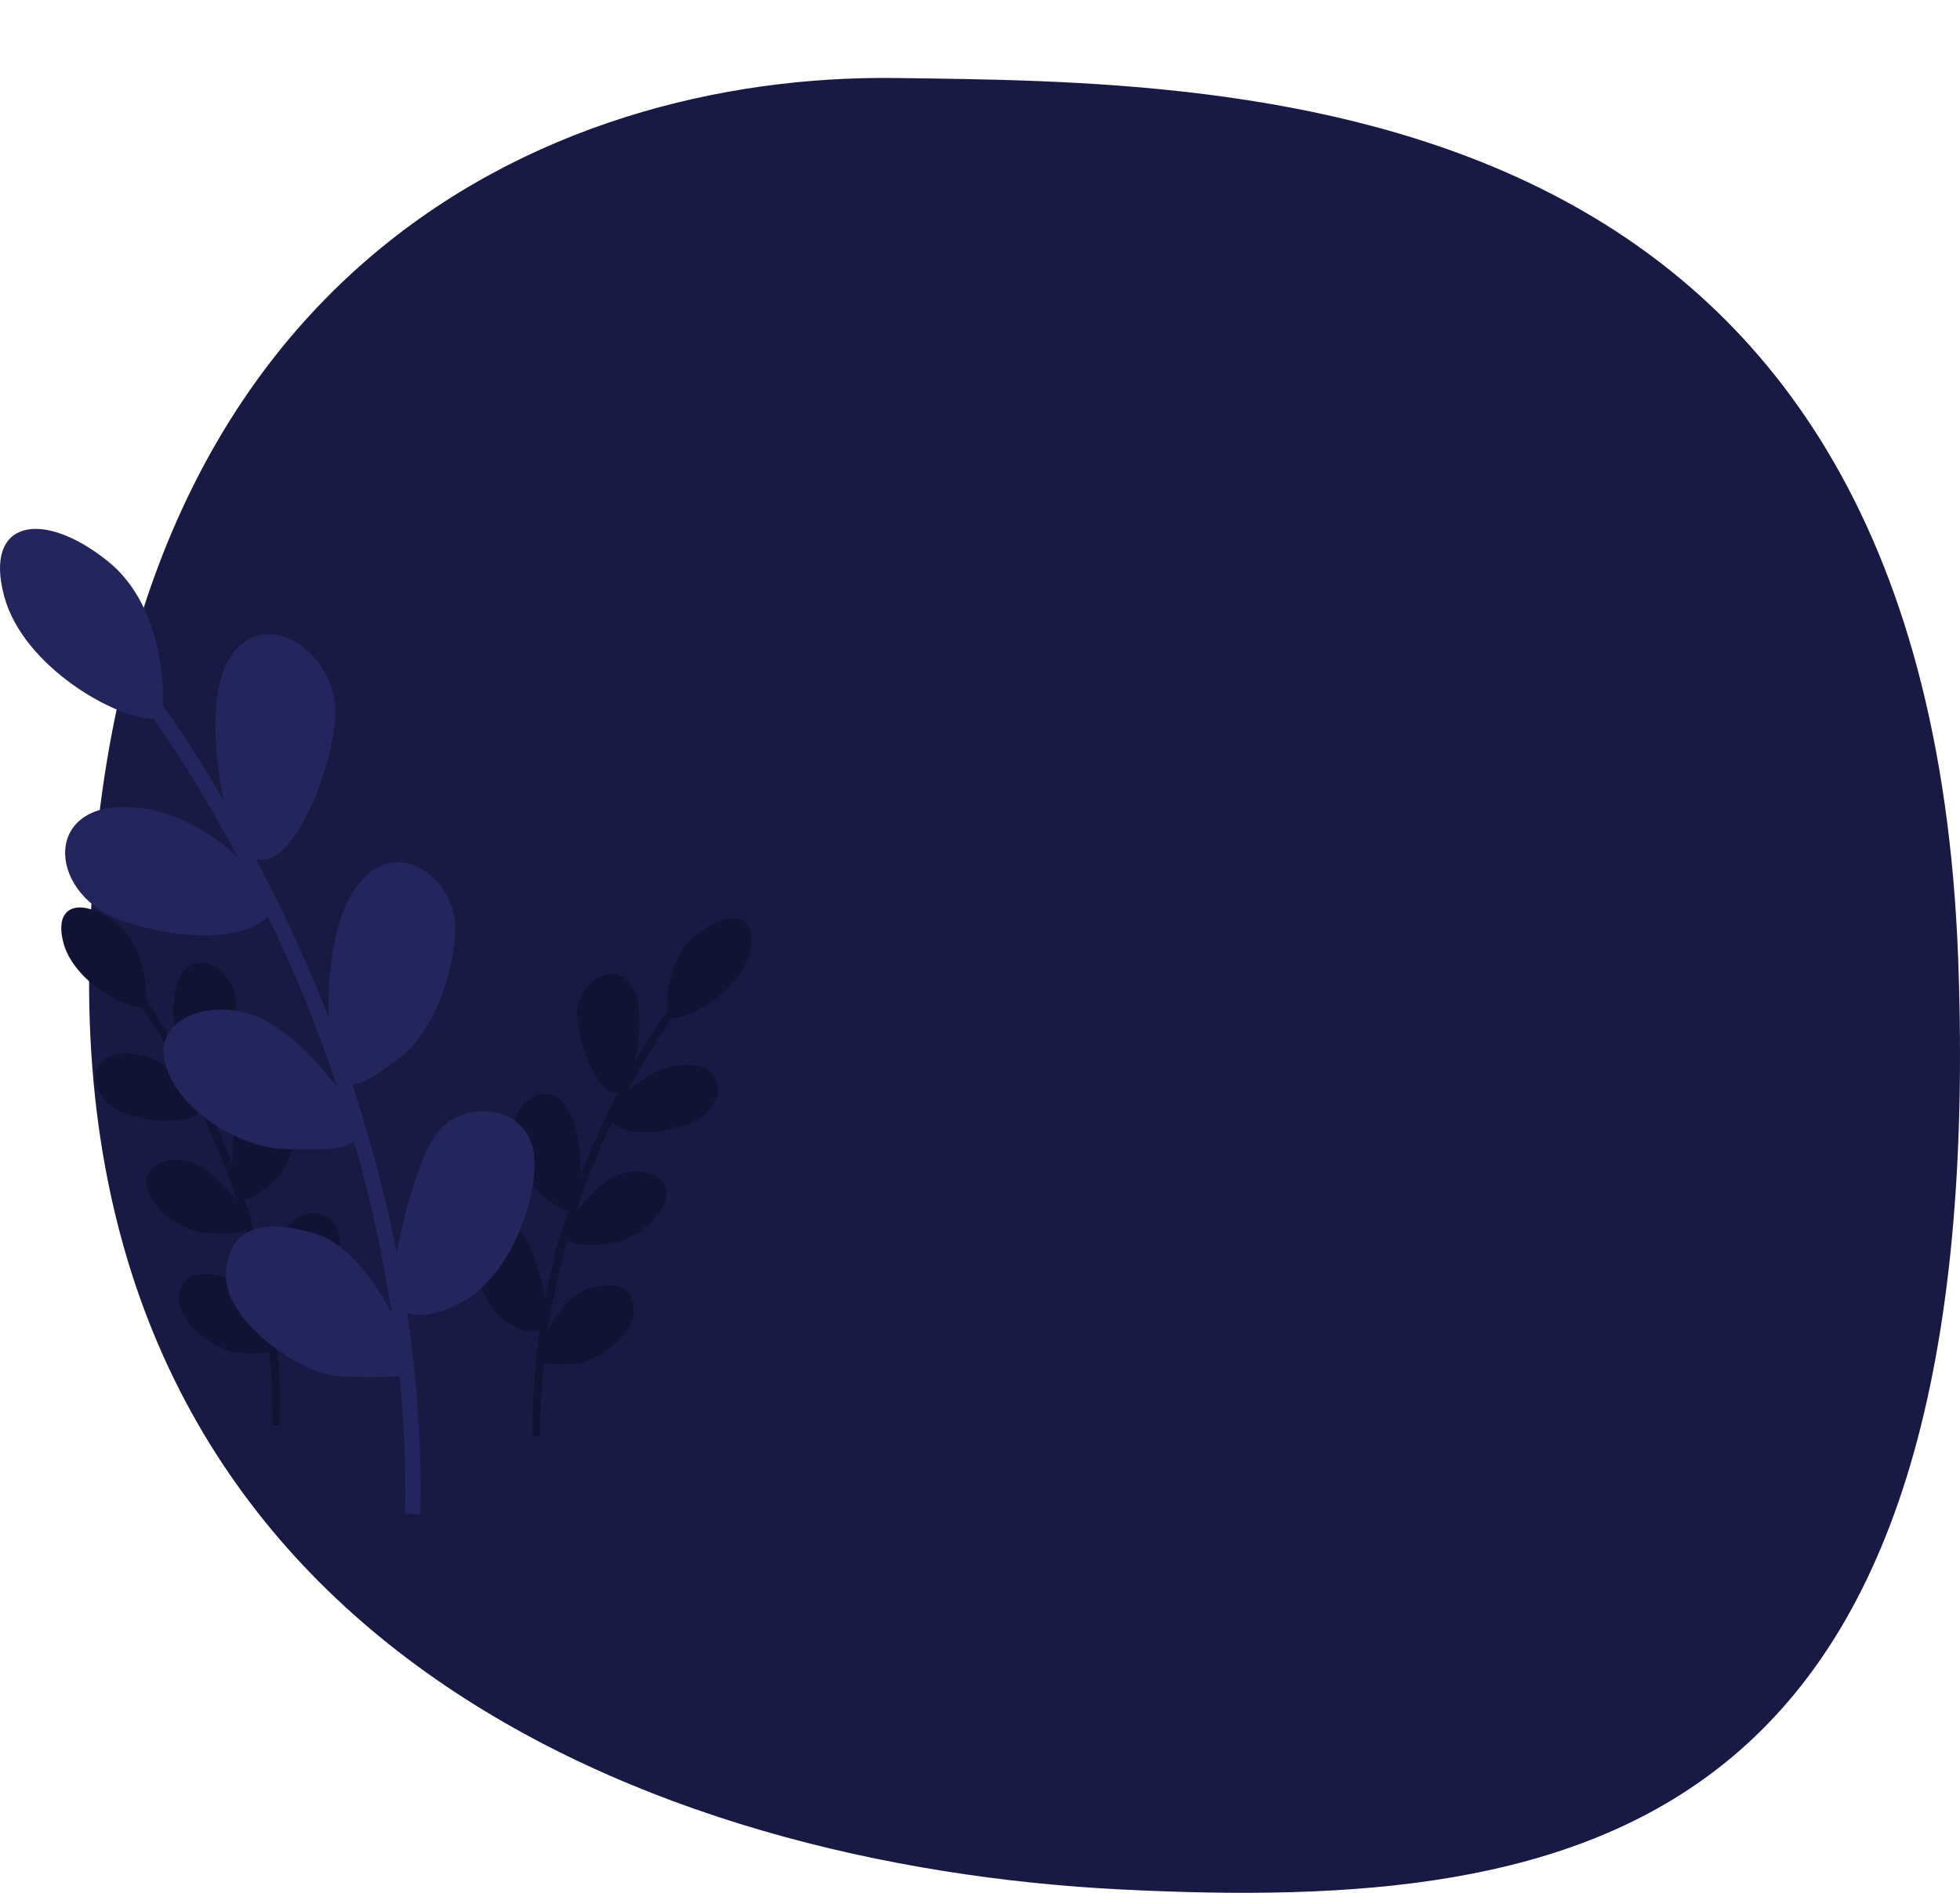
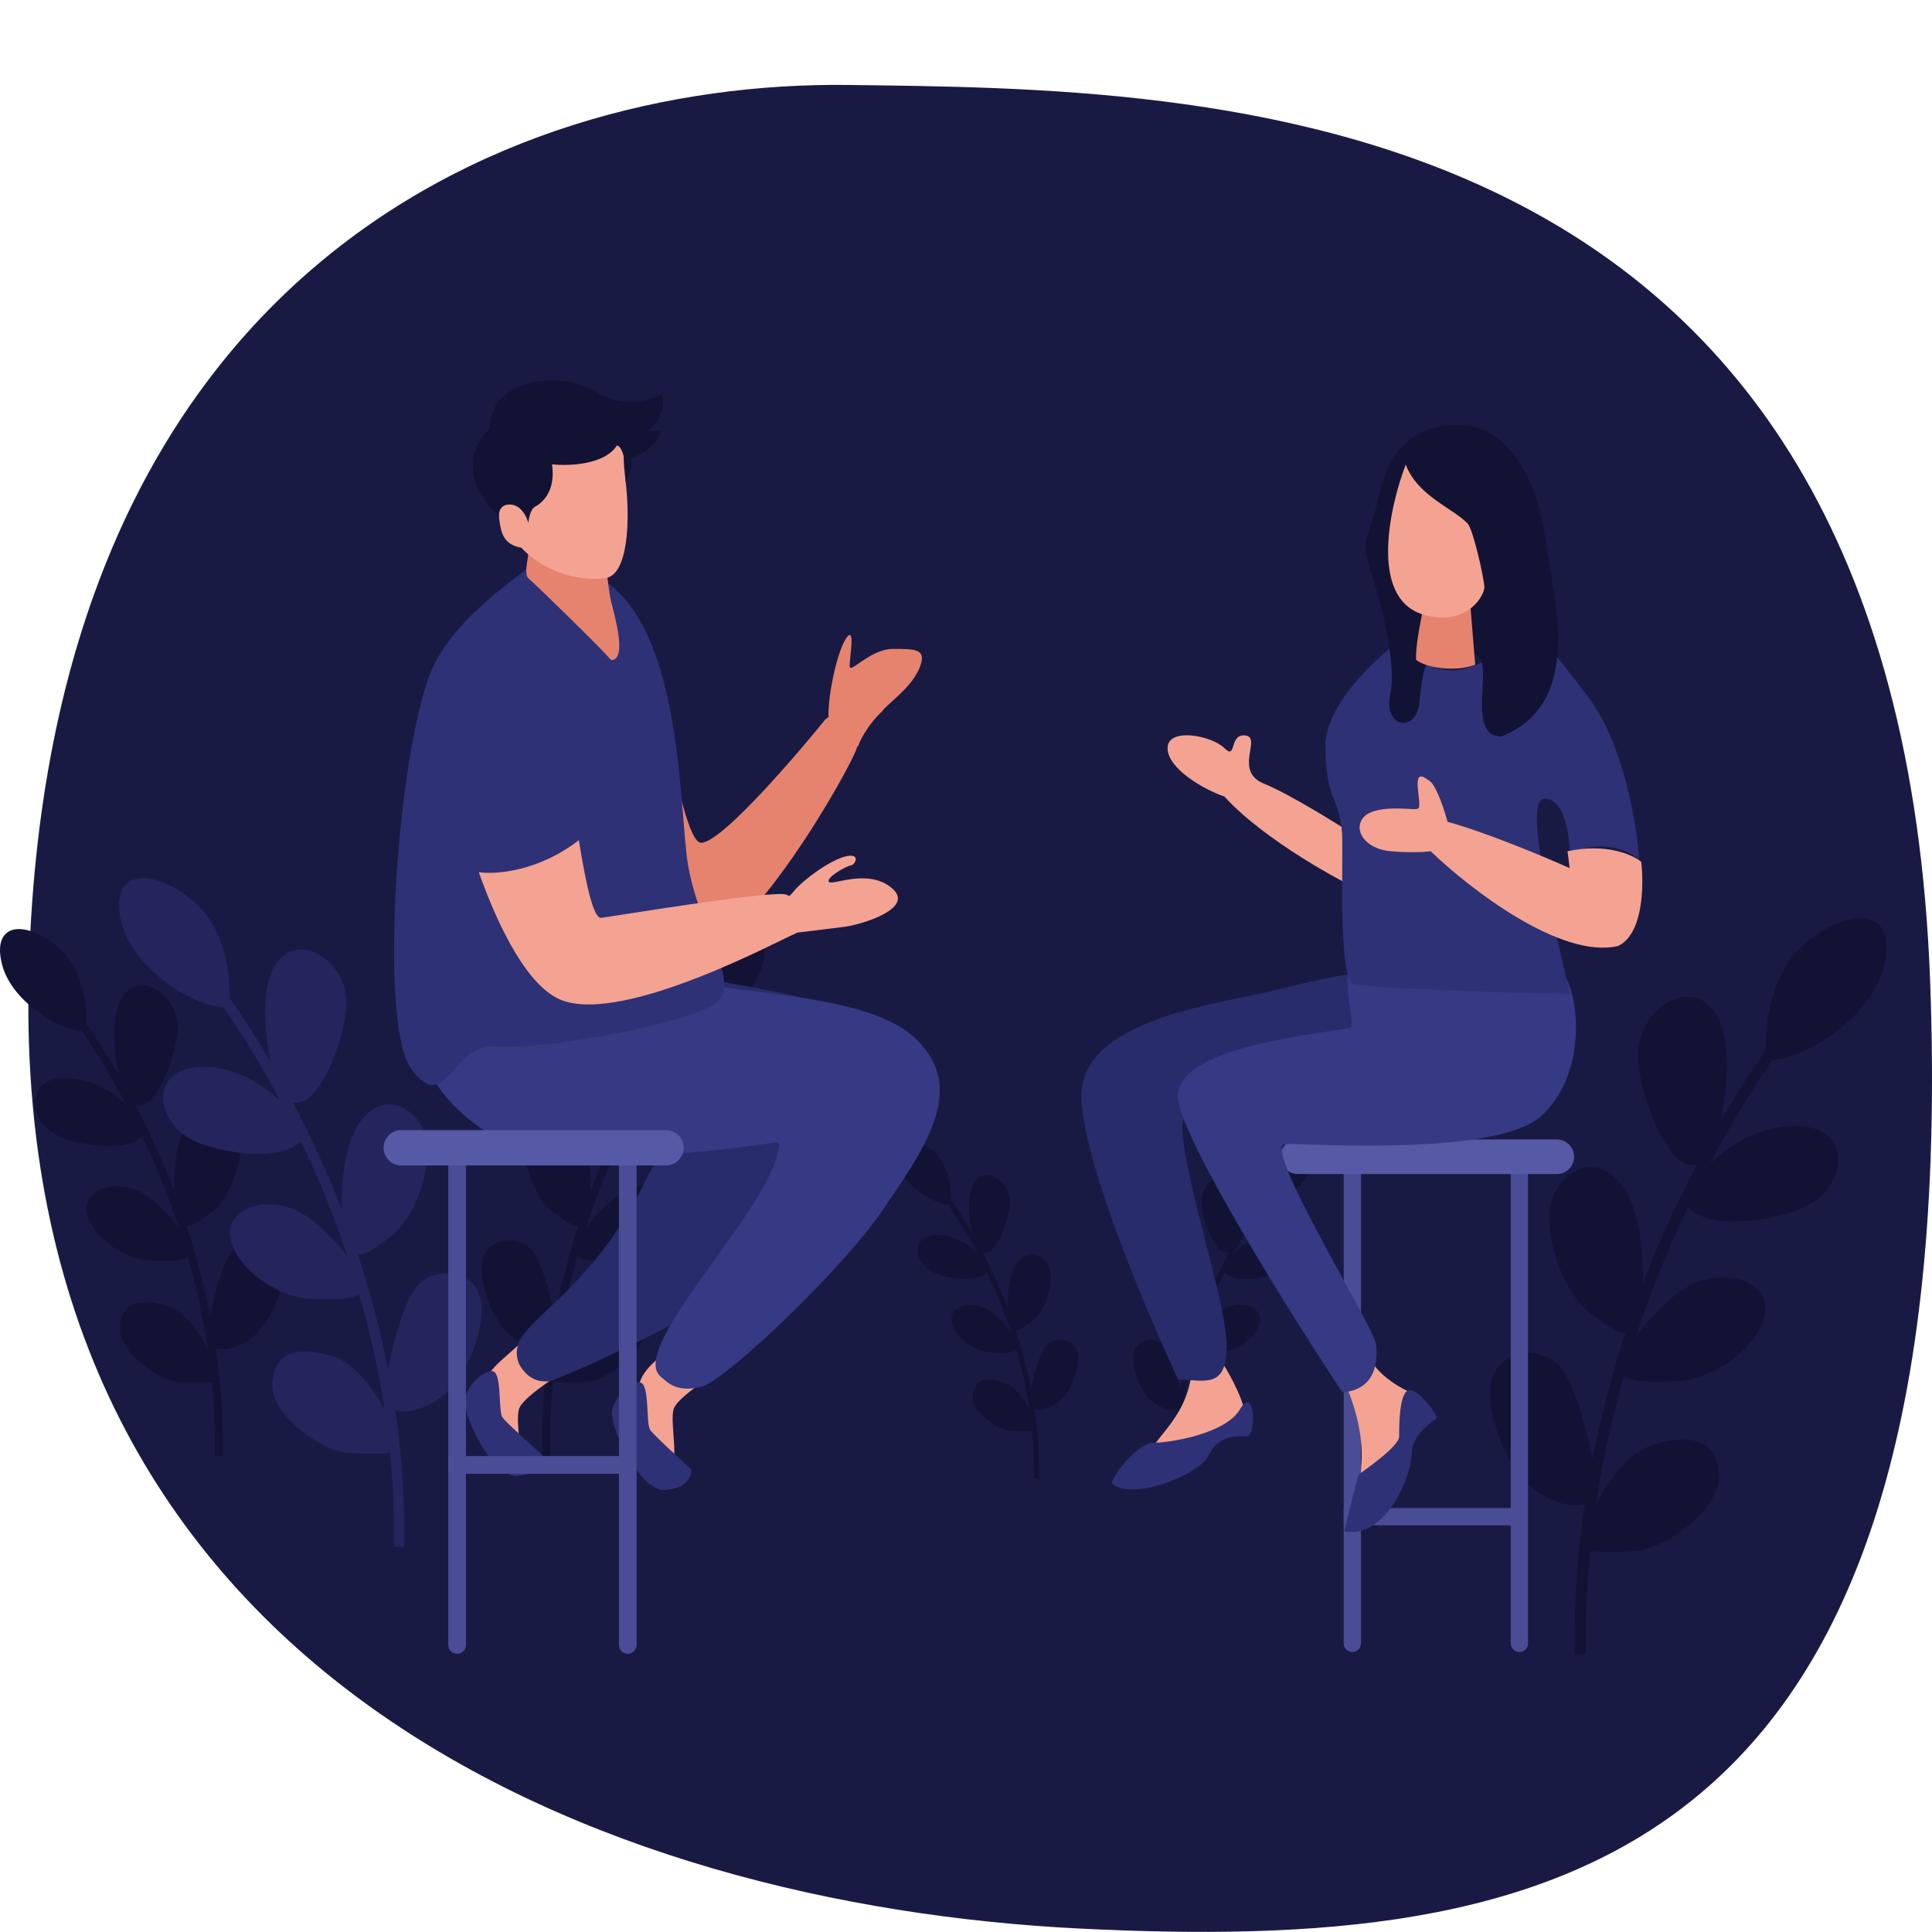
- <svg xmlns="http://www.w3.org/2000/svg" width="352" height="340" viewBox="0 0 352 340" fill="none">
-   <path d="M351.67 172.165C357.514 329.809 284.879 343.572 201.39 339.401C117.901 335.231 13.54 295.194 16.044 172.165C18.549 49.135 98.281 13.18 160.897 14.014C223.514 14.848 345.826 14.52 351.67 172.165Z" fill="#191A44" />
-   <path d="M120.625 182.93C118.433 186.045 115.61 190.581 112.743 195.998C115.167 193.723 118.933 191.282 123.336 191.239C131.097 191.164 130.426 199.742 123.336 202.075C117.192 204.096 111.513 203.575 109.953 201.539C107.839 205.966 105.805 210.786 104.096 215.776C103.998 216.062 103.901 216.35 103.804 216.638C103.684 216.997 103.565 217.356 103.448 217.716C105.156 215.464 107.798 212.561 110.486 211.255C114.977 209.073 120.798 211.105 119.529 215.545C118.261 219.984 112.514 223.37 108.484 223.521C105.362 223.638 102.868 223.69 101.902 222.771C100.377 228.119 99.175 233.562 98.353 239.057C99.857 236.133 102.441 232.426 105.573 231.497C110.648 229.992 113.634 231.046 113.857 235.335C114.081 239.624 107.066 244.741 103.334 244.967C100.831 245.118 98.727 245.072 97.622 244.956C97.197 249.279 97.016 253.624 97.108 257.97L95.68 258C95.546 251.63 95.987 245.267 96.921 238.976C95.983 239.344 94.31 239.356 91.766 237.969C87.214 235.486 84.602 228.036 85.05 224.048C85.497 220.06 90.199 218.705 93.334 221.188C95.463 222.875 97.091 229.092 97.897 233.311C98.954 227.914 100.359 222.585 102.059 217.367C101.136 217.477 99.78 216.54 97.737 215.018C94.304 212.459 92.364 206.515 92.438 202.376C92.513 198.237 97.662 193.722 101.469 198.538C103.909 201.626 104.37 207.27 104.253 211.16C106.321 205.763 108.701 200.648 111.071 196.108C107.641 197.454 103.7 187.31 103.633 182.36C103.558 176.867 109.902 172.201 113.26 176.791C115.55 179.92 114.931 186.452 114.082 190.618C116.173 186.992 118.143 183.943 119.752 181.689C119.633 178.054 120.506 171.63 124.903 168.063C131.023 163.096 136.545 164.15 134.605 171.373C132.82 178.018 124.152 182.944 120.625 182.93Z" fill="#121334" />
-   <path d="M25.375 180.93C27.567 184.045 30.39 188.581 33.257 193.998C30.833 191.723 27.067 189.282 22.664 189.239C14.903 189.164 15.574 197.742 22.664 200.075C28.808 202.096 34.487 201.575 36.047 199.539C38.161 203.966 40.195 208.786 41.904 213.776C42.002 214.062 42.099 214.35 42.196 214.638C42.316 214.997 42.435 215.356 42.552 215.716C40.844 213.464 38.202 210.561 35.514 209.255C31.023 207.073 25.202 209.105 26.471 213.545C27.739 217.984 33.486 221.37 37.516 221.521C40.638 221.638 43.132 221.69 44.098 220.771C45.623 226.119 46.825 231.562 47.647 237.057C46.143 234.133 43.559 230.426 40.427 229.497C35.352 227.992 32.367 229.046 32.143 233.335C31.919 237.624 38.934 242.741 42.666 242.967C45.169 243.118 47.273 243.072 48.378 242.956C48.803 247.279 48.984 251.624 48.892 255.97L50.321 256C50.454 249.63 50.013 243.267 49.079 236.976C50.017 237.344 51.69 237.356 54.234 235.969C58.786 233.486 61.398 226.036 60.95 222.048C60.503 218.06 55.801 216.705 52.666 219.188C50.537 220.875 48.909 227.092 48.103 231.311C47.046 225.914 45.641 220.585 43.941 215.367C44.864 215.477 46.22 214.54 48.263 213.018C51.696 210.459 53.636 204.515 53.562 200.376C53.487 196.237 48.338 191.722 44.532 196.538C42.092 199.626 41.63 205.27 41.747 209.16C39.679 203.763 37.299 198.648 34.929 194.108C38.359 195.454 42.3 185.31 42.367 180.36C42.442 174.867 36.098 170.201 32.74 174.791C30.45 177.92 31.069 184.452 31.918 188.618C29.827 184.992 27.857 181.943 26.248 179.689C26.367 176.054 25.494 169.63 21.097 166.063C14.977 161.096 9.455 162.15 11.395 169.373C13.18 176.018 21.848 180.944 25.375 180.93Z" fill="#121334" />
-   <path d="M27.6 129.124C31.808 135.054 37.228 143.685 42.734 153.996C38.08 149.666 30.848 145.02 22.396 144.939C7.493 144.796 8.783 161.122 22.396 165.562C34.192 169.409 45.096 168.417 48.089 164.543C52.149 172.967 56.054 182.141 59.335 191.639C59.523 192.183 59.71 192.73 59.895 193.279C60.126 193.961 60.355 194.645 60.58 195.33C57.301 191.045 52.228 185.52 47.068 183.034C38.444 178.881 27.268 182.748 29.704 191.198C32.139 199.648 43.173 206.092 50.911 206.379C56.904 206.601 61.694 206.701 63.549 204.952C66.477 215.129 68.784 225.489 70.361 235.947C67.474 230.383 62.514 223.328 56.499 221.56C46.755 218.695 41.024 220.7 40.594 228.864C40.164 237.027 53.633 246.766 60.798 247.195C65.605 247.484 69.644 247.395 71.766 247.175C72.582 255.403 72.928 263.672 72.753 271.943L75.495 272C75.752 259.877 74.904 247.767 73.111 235.793C74.913 236.494 78.124 236.517 83.008 233.876C91.749 229.15 96.764 214.972 95.905 207.381C95.045 199.791 86.018 197.213 79.999 201.939C75.912 205.149 72.786 216.982 71.238 225.011C69.209 214.74 66.51 204.598 63.247 194.666C65.019 194.875 67.622 193.093 71.545 190.195C78.136 185.326 81.862 174.012 81.719 166.135C81.576 158.258 71.688 149.665 64.38 158.831C59.696 164.707 58.809 175.45 59.035 182.853C55.063 172.581 50.495 162.846 45.944 154.205C52.529 156.766 60.096 137.461 60.225 128.04C60.368 117.585 48.188 108.705 41.74 117.442C37.345 123.397 38.532 135.829 40.162 143.757C36.148 136.856 32.366 131.052 29.275 126.763C29.505 119.845 27.828 107.619 19.387 100.829C7.636 91.376 -2.967 93.381 0.758 107.13C4.185 119.777 20.828 129.152 27.6 129.124Z" fill="#24255C" />
+ <svg xmlns="http://www.w3.org/2000/svg" width="341" height="341" viewBox="0 0 341 341" fill="none">
+   <path d="M340.67 173.146C346.514 330.791 273.879 344.553 190.39 340.383C106.901 336.212 2.54 296.175 5.044 173.146C7.549 50.117 87.281 14.162 149.897 14.996C212.514 15.83 334.826 15.502 340.67 173.146Z" fill="#191A44" />
+   <path d="M120.625 181.911C118.433 185.027 115.61 189.562 112.743 194.979C115.167 192.704 118.933 190.263 123.336 190.221C131.097 190.145 130.426 198.724 123.336 201.056C117.192 203.078 111.513 202.557 109.953 200.521C107.839 204.947 105.805 209.767 104.096 214.758C103.998 215.044 103.901 215.331 103.804 215.619C103.684 215.978 103.565 216.337 103.448 216.697C105.156 214.446 107.798 211.543 110.486 210.237C114.977 208.055 120.798 210.086 119.529 214.526C118.261 218.966 112.514 222.352 108.484 222.502C105.362 222.619 102.868 222.672 101.902 221.753C100.377 227.1 99.175 232.544 98.353 238.039C99.857 235.115 102.441 231.408 105.573 230.479C110.648 228.974 113.634 230.027 113.857 234.317C114.081 238.606 107.066 243.723 103.334 243.948C100.831 244.1 98.727 244.053 97.622 243.938C97.197 248.261 97.016 252.606 97.108 256.951L95.68 256.981C95.546 250.612 95.987 244.249 96.921 237.957C95.983 238.326 94.31 238.338 91.766 236.95C87.214 234.467 84.602 227.017 85.05 223.029C85.497 219.041 90.199 217.687 93.334 220.17C95.463 221.856 97.091 228.074 97.897 232.292C98.954 226.895 100.359 221.567 102.059 216.348C101.136 216.458 99.78 215.522 97.737 213.999C94.304 211.441 92.364 205.496 92.438 201.357C92.513 197.219 97.662 192.704 101.469 197.52C103.909 200.607 104.37 206.252 104.253 210.141C106.321 204.744 108.701 199.629 111.071 195.089C107.641 196.435 103.7 186.291 103.633 181.341C103.558 175.848 109.902 171.183 113.26 175.773C115.55 178.902 114.931 185.434 114.082 189.6C116.173 185.974 118.143 182.924 119.752 180.67C119.633 177.036 120.506 170.612 124.903 167.044C131.023 162.078 136.545 163.131 134.605 170.355C132.82 177 124.152 181.926 120.625 181.911Z" fill="#121334" />
+   <path d="M14.375 181.911C16.567 185.027 19.39 189.562 22.257 194.979C19.833 192.704 16.067 190.263 11.664 190.221C3.903 190.145 4.574 198.724 11.664 201.056C17.808 203.078 23.487 202.557 25.047 200.521C27.161 204.947 29.195 209.767 30.904 214.758C31.002 215.044 31.099 215.331 31.195 215.619C31.316 215.978 31.435 216.337 31.552 216.697C29.844 214.446 27.202 211.543 24.514 210.237C20.023 208.055 14.202 210.086 15.471 214.526C16.739 218.966 22.486 222.352 26.516 222.502C29.637 222.619 32.132 222.672 33.098 221.753C34.623 227.1 35.825 232.544 36.647 238.039C35.143 235.115 32.559 231.408 29.427 230.479C24.352 228.974 21.366 230.027 21.143 234.317C20.919 238.606 27.934 243.723 31.666 243.948C34.169 244.1 36.273 244.053 37.378 243.938C37.803 248.261 37.984 252.606 37.892 256.951L39.321 256.981C39.454 250.612 39.013 244.249 38.079 237.957C39.017 238.326 40.69 238.338 43.234 236.95C47.786 234.467 50.398 227.017 49.95 223.029C49.503 219.041 44.801 217.687 41.666 220.17C39.537 221.856 37.909 228.074 37.103 232.292C36.046 226.895 34.641 221.567 32.941 216.348C33.864 216.458 35.22 215.522 37.263 213.999C40.696 211.441 42.636 205.496 42.562 201.357C42.487 197.219 37.338 192.704 33.532 197.52C31.091 200.607 30.63 206.252 30.747 210.141C28.679 204.744 26.299 199.629 23.929 195.089C27.359 196.435 31.3 186.291 31.367 181.341C31.442 175.848 25.098 171.183 21.74 175.773C19.45 178.902 20.069 185.434 20.918 189.6C18.827 185.974 16.857 182.924 15.248 180.67C15.367 177.036 14.494 170.612 10.097 167.044C3.977 162.078 -1.545 163.131 0.395 170.355C2.18 177 10.848 181.926 14.375 181.911Z" fill="#121334" />
+   <path d="M39.4 177.75C42.206 181.703 45.819 187.457 49.489 194.33C46.387 191.444 41.565 188.347 35.93 188.293C25.995 188.197 26.855 199.082 35.93 202.041C43.794 204.606 51.064 203.945 53.06 201.362C55.766 206.978 58.369 213.094 60.557 219.426C60.682 219.789 60.806 220.153 60.93 220.519C61.084 220.974 61.236 221.43 61.387 221.886C59.201 219.03 55.819 215.347 52.379 213.69C46.63 210.921 39.178 213.499 40.802 219.132C42.426 224.765 49.782 229.061 54.941 229.252C58.936 229.4 62.129 229.467 63.366 228.301C65.318 235.086 66.856 241.993 67.907 248.965C65.983 245.255 62.676 240.552 58.666 239.373C52.17 237.464 48.349 238.8 48.062 244.242C47.776 249.685 56.756 256.177 61.532 256.463C64.737 256.656 67.429 256.596 68.844 256.45C69.388 261.935 69.619 267.448 69.502 272.962L71.33 273C71.502 264.918 70.936 256.844 69.741 248.862C70.942 249.329 73.083 249.345 76.339 247.584C82.166 244.433 85.51 234.981 84.936 229.921C84.363 224.86 78.345 223.142 74.333 226.293C71.608 228.433 69.524 236.322 68.492 241.674C67.139 234.826 65.34 228.065 63.165 221.444C64.346 221.583 66.082 220.395 68.697 218.464C73.091 215.217 75.575 207.675 75.479 202.423C75.384 197.172 68.792 191.443 63.92 197.554C60.797 201.471 60.206 208.634 60.356 213.568C57.709 206.721 54.663 200.231 51.63 194.47C56.019 196.178 61.064 183.307 61.15 177.026C61.245 170.057 53.126 164.137 48.827 169.961C45.897 173.931 46.688 182.219 47.775 187.505C45.099 182.904 42.577 179.035 40.517 176.175C40.67 171.564 39.552 163.413 33.924 158.886C26.091 152.584 19.022 153.921 21.506 163.087C23.79 171.518 34.886 177.768 39.4 177.75Z" fill="#24255C" />
+   <path d="M312.875 187.067C309.806 191.423 305.854 197.763 301.84 205.337C305.233 202.156 310.507 198.744 316.67 198.684C327.536 198.579 326.596 210.572 316.67 213.834C308.069 216.66 300.118 215.931 297.935 213.085C294.974 219.273 292.128 226.012 289.735 232.989C289.598 233.389 289.462 233.791 289.326 234.194C289.158 234.695 288.992 235.197 288.827 235.7C291.218 232.553 294.917 228.494 298.68 226.668C304.968 223.618 313.117 226.458 311.341 232.665C309.565 238.872 301.52 243.606 295.877 243.817C291.507 243.98 288.015 244.053 286.662 242.769C284.527 250.245 282.845 257.855 281.695 265.537C283.8 261.45 287.417 256.267 291.803 254.968C298.908 252.864 303.087 254.337 303.4 260.334C303.714 266.33 293.892 273.484 288.668 273.8C285.163 274.012 282.218 273.946 280.67 273.785C280.075 279.829 279.823 285.903 279.951 291.979L277.951 292.021C277.764 283.115 278.383 274.219 279.69 265.424C278.376 265.939 276.035 265.956 272.473 264.016C266.099 260.544 262.443 250.129 263.069 244.553C263.696 238.977 270.279 237.084 274.667 240.555C277.648 242.913 279.927 251.606 281.055 257.504C282.535 249.958 284.503 242.508 286.882 235.213C285.591 235.366 283.692 234.057 280.832 231.929C276.025 228.352 273.309 220.041 273.413 214.254C273.518 208.468 280.727 202.156 286.056 208.889C289.472 213.205 290.119 221.097 289.954 226.535C292.85 218.99 296.181 211.838 299.499 205.491C294.698 207.373 289.18 193.191 289.086 186.27C288.982 178.59 297.863 172.068 302.564 178.485C305.769 182.86 304.903 191.992 303.715 197.816C306.642 192.747 309.4 188.483 311.653 185.332C311.486 180.251 312.709 171.27 318.864 166.282C327.432 159.338 335.164 160.811 332.447 170.911C329.948 180.201 317.813 187.088 312.875 187.067Z" fill="#121334" />
+   <path d="M223.023 212.572C221.607 214.582 219.783 217.509 217.929 221.005C219.496 219.537 221.93 217.962 224.775 217.934C229.792 217.886 229.357 223.422 224.775 224.928C220.805 226.232 217.134 225.896 216.127 224.582C214.76 227.439 213.446 230.549 212.342 233.77C212.278 233.955 212.215 234.14 212.153 234.326C212.075 234.558 211.998 234.79 211.922 235.022C213.026 233.569 214.734 231.695 216.471 230.853C219.373 229.444 223.135 230.755 222.315 233.621C221.496 236.486 217.782 238.671 215.177 238.769C213.16 238.844 211.548 238.878 210.923 238.285C209.937 241.736 209.161 245.249 208.63 248.795C209.602 246.908 211.271 244.516 213.296 243.916C216.576 242.945 218.505 243.625 218.65 246.393C218.795 249.161 214.261 252.464 211.849 252.61C210.231 252.707 208.872 252.677 208.157 252.603C207.882 255.393 207.766 258.197 207.825 261.001L206.902 261.021C206.815 256.91 207.101 252.803 207.704 248.743C207.098 248.981 206.017 248.989 204.373 248.093C201.431 246.49 199.743 241.682 200.032 239.109C200.321 236.535 203.36 235.66 205.386 237.263C206.762 238.352 207.814 242.364 208.335 245.087C209.018 241.604 209.926 238.165 211.025 234.797C210.428 234.868 209.552 234.263 208.232 233.281C206.013 231.63 204.759 227.793 204.807 225.122C204.855 222.451 208.183 219.537 210.643 222.645C212.22 224.638 212.519 228.281 212.443 230.791C213.779 227.308 215.317 224.007 216.849 221.076C214.632 221.945 212.085 215.398 212.042 212.204C211.994 208.659 216.093 205.648 218.264 208.61C219.743 210.629 219.344 214.845 218.795 217.534C220.146 215.193 221.419 213.225 222.46 211.771C222.382 209.425 222.947 205.279 225.788 202.976C229.743 199.771 233.313 200.451 232.058 205.113C230.905 209.402 225.303 212.581 223.023 212.572Z" fill="#121334" />
+   <path d="M167.291 212.572C168.707 214.582 170.532 217.509 172.385 221.005C170.818 219.537 168.384 217.962 165.539 217.934C160.523 217.886 160.957 223.422 165.539 224.928C169.51 226.232 173.18 225.896 174.188 224.582C175.554 227.439 176.868 230.549 177.973 233.77C178.036 233.955 178.099 234.14 178.162 234.326C178.239 234.558 178.316 234.79 178.392 235.022C177.288 233.569 175.581 231.695 173.844 230.853C170.941 229.444 167.179 230.755 167.999 233.621C168.819 236.486 172.533 238.671 175.137 238.769C177.155 238.844 178.767 238.878 179.391 238.285C180.377 241.736 181.153 245.249 181.684 248.795C180.713 246.908 179.043 244.516 177.018 243.916C173.739 242.945 171.809 243.625 171.665 246.393C171.52 249.161 176.054 252.464 178.465 252.61C180.084 252.707 181.443 252.677 182.157 252.603C182.432 255.393 182.549 258.197 182.489 261.001L183.413 261.021C183.499 256.91 183.213 252.803 182.61 248.743C183.216 248.981 184.297 248.989 185.941 248.093C188.884 246.49 190.572 241.682 190.282 239.109C189.993 236.535 186.954 235.66 184.929 237.263C183.553 238.352 182.5 242.364 181.98 245.087C181.297 241.604 180.388 238.165 179.29 234.797C179.886 234.868 180.762 234.263 182.083 233.281C184.302 231.63 185.556 227.793 185.507 225.122C185.459 222.451 182.131 219.537 179.671 222.645C178.094 224.638 177.796 228.281 177.872 230.791C176.535 227.308 174.997 224.007 173.466 221.076C175.682 221.945 178.229 215.398 178.273 212.204C178.321 208.659 174.221 205.648 172.051 208.61C170.571 210.629 170.971 214.845 171.519 217.534C170.168 215.193 168.895 213.225 167.855 211.771C167.932 209.425 167.368 205.279 164.526 202.976C160.571 199.771 157.002 200.451 158.256 205.113C159.41 209.402 165.012 212.581 167.291 212.572Z" fill="#121334" />
+   <rect width="3.049" height="87.417" rx="1.525" transform="matrix(-1 0 0 1 240.215 204.165)" fill="#4A4C96" />
+   <rect width="3.049" height="87.417" rx="1.525" transform="matrix(-1 0 0 1 269.695 204.165)" fill="#4A4C96" />
+   <rect width="30.494" height="3.049" transform="matrix(-1 0 0 1 267.662 266.171)" fill="#4A4C96" />
+   <rect width="51.84" height="6.099" rx="3.049" transform="matrix(-1 0 0 1 277.826 201.116)" fill="#5659A5" />
+   <path d="M210.431 240.939C210.059 249.856 203.743 253.571 203 256.544C203.867 256.791 205.749 257.287 206.344 257.287C207.087 257.287 219.719 252.828 219.719 249.856C219.719 247.478 217.242 242.92 216.004 240.939C214.27 237.967 210.728 233.805 210.431 240.939Z" fill="#F4A392" />
+   <path d="M240.261 258.738C241.004 250.193 236.546 242.762 236.174 240.905C237.536 238.799 240.484 235.405 241.375 238.675C242.49 242.762 248.435 245.734 249.921 246.105C251.407 246.477 247.691 254.279 247.691 255.394C247.691 256.508 239.518 267.283 240.261 258.738Z" fill="#F4A392" />
+   <path d="M216.11 140.589C223.169 148.391 237.659 156.193 240.631 157.308V148.391C236.668 145.79 227.627 140.143 223.169 138.359C217.596 136.129 222.797 130.185 219.825 129.814C216.853 129.442 218.339 134.273 216.11 132.043C213.88 129.814 206.078 128.328 206.078 132.043C206.078 135.759 212.766 139.474 216.11 140.589Z" fill="#F4A392" />
+   <path d="M216.509 237.559C216.509 245.362 212.422 243.503 207.964 243.504C202.267 231.367 190.873 204.344 190.873 193.346C190.873 179.599 216.509 176.998 225.055 174.769C233.6 172.54 258.864 167.338 260.722 170.682C262.58 174.026 254.778 193.346 243.631 193.346C232.485 193.346 209.078 191.116 208.707 198.547C208.335 205.978 216.509 229.756 216.509 237.559Z" fill="#292C6B" />
+   <path d="M242.861 237.189C243.232 240.161 242.861 245.362 236.916 245.734C227.752 231.863 209.125 202.115 207.936 194.09C206.45 184.058 237.659 182.086 238.402 181.343C239.145 180.6 236.916 173.541 238.402 169.826C239.888 166.11 273.698 167.968 276.299 172.426C278.9 176.885 279.802 189.941 272 197C264.198 204.059 231.343 201.892 226.885 201.892C222.426 201.892 242.49 234.216 242.861 237.189Z" fill="#363983" />
+   <path d="M203.651 254.651C201.051 254.652 196.964 259.481 196.221 261.711C199.193 265.055 211.454 260.596 213.311 256.88C215.169 253.165 218.141 253.536 219.999 253.536C221.857 253.536 221.485 244.248 218.885 248.706C216.284 253.165 206.252 254.651 203.651 254.651Z" fill="#2F3176" />
+   <path d="M239.89 260.224C239.593 260.521 238.032 267.035 237.289 270.255C244.72 271.741 249.178 260.224 249.178 256.508C249.178 252.793 253.637 250.564 253.637 250.192C253.637 249.821 250.665 245.362 248.807 245.362C246.949 245.362 246.949 251.678 246.949 253.536C246.949 255.394 240.261 259.852 239.89 260.224Z" fill="#2F3176" />
+   <path d="M272.583 140.96C268.125 140.961 276.299 170.967 277.042 175.426C265.029 175.178 240.557 174.46 238.773 173.568C236.544 172.453 236.916 156.936 236.916 148.762C236.916 140.588 233.943 142.074 233.943 131.671C233.943 123.349 245.337 113.837 251.034 110.122C248.805 113.094 249.548 117.924 255.864 118.296C262.181 118.667 268.125 111.608 269.24 111.236C270.354 110.865 272.583 112.723 280.386 123.126C286.628 131.448 288.931 145.666 289.303 151.734C285.142 148.167 279.395 149.505 277.042 150.619C277.042 147.4 276.15 140.96 272.583 140.96Z" fill="#2F3176" />
+   <path d="M250.291 139.475C249.919 136.131 251.034 136.874 252.52 137.989C253.709 139.178 254.997 143.19 255.493 145.048C262.329 146.922 272.707 151.278 277.042 153.221L276.67 150.249C283.507 148.763 288.188 150.868 289.674 152.107C290.17 156.194 290.046 164.888 285.587 166.968C275.482 169.346 259.332 156.813 252.52 150.249C251.654 150.373 249.028 150.546 245.462 150.249C241.003 149.878 238.774 146.534 240.632 144.304C242.489 142.075 248.433 142.818 249.548 142.818C250.662 142.818 250.663 142.818 250.291 139.475Z" fill="#F4A392" />
+   <path d="M258.637 75.066C265.874 75.679 271.302 83.966 272.81 95.321C274.12 105.181 279.885 124.096 264.97 130C259.24 130 262.859 119.258 261.351 116.496C259.843 113.734 257.431 115.269 254.415 115.269C251.4 115.269 251.098 118.952 250.495 124.169C249.892 129.386 244.162 128.465 245.369 122.634C246.575 116.803 243.559 105.755 241.749 100.231C239.94 94.707 241.749 95.321 243.559 86.728C245.368 78.135 251.399 74.452 258.637 75.066Z" fill="#121334" />
+   <path fill-rule="evenodd" clip-rule="evenodd" d="M250.818 109.286C250.398 111.465 249.922 113.942 249.922 116.438C251.661 117.888 256.79 118.658 260.373 117.341C260.191 115.198 259.924 111.959 259.691 108.953C259.658 108.529 259.626 108.109 259.595 107.698C259.537 106.721 259.513 105.765 259.491 104.903C259.453 103.352 259.421 102.105 259.21 101.577C258.616 100.091 258.963 96.251 259.21 94.518C252.151 94.146 251.037 100.834 251.408 104.178C251.552 105.47 251.21 107.248 250.818 109.286Z" fill="#E6836E" />
+   <path d="M250.773 108.331C241.792 105.147 245.259 89.45 248.115 82C250.182 87.512 256.387 89.654 259.046 92.409C260 93.398 262 102.245 262 103.737C261.705 105.881 258.159 110.779 250.773 108.331Z" fill="#F4A392" />
+   <path d="M91.635 248.604C92.474 246.25 100.943 241.052 102.746 240.48C102.038 236.029 99.613 228.333 95.58 233.15C90.538 239.172 86.587 240.6 85.58 244.131C84.573 247.663 88.81 258.491 90.796 258.437C92.781 258.383 90.796 250.958 91.635 248.604Z" fill="#F4A392" />
+   <path d="M118.939 248.601C119.779 246.247 128.247 241.049 130.051 240.477C129.342 236.026 126.918 228.33 122.884 233.147C117.843 239.169 113.891 240.597 112.885 244.128C111.878 247.66 116.115 258.488 118.1 258.434C120.086 258.38 118.1 250.955 118.939 248.601Z" fill="#F4A392" />
+   <path d="M96.81 243.823C98.689 243.75 180.487 208.588 162.127 184.107C155.737 176.575 115.461 171.482 115.461 171.482L113.344 185.932L135.439 188.815C135.439 188.815 123.629 188.982 113.344 209.529C105.517 225.166 95.61 231.086 92.106 235.906C91.178 237.181 90.693 239.659 92.105 241.543C93.518 243.426 94.93 243.896 96.81 243.823Z" fill="#292C6B" />
+   <path d="M75.005 168.101C74.868 168.829 74.732 169.557 74.55 170.285C71.751 181.275 73.273 193.07 88.81 201.544C99.917 207.602 137.493 201.544 137.493 201.544C137.992 211.426 110.497 237.737 116.586 242.955C118.03 244.192 119.442 245.74 123.679 244.799C127.916 243.857 148.599 224.124 155.663 213.766C162.726 203.409 170.257 193.052 162.773 184.575C155.003 174.863 131.182 176.104 110.911 171.423C101.081 173.334 82.946 169.83 75.005 168.101Z" fill="#363983" />
+   <path d="M151.492 131.706C149.28 132.042 145.06 132.008 145.877 129.18C146.085 128.46 146.187 127.53 146.226 126.481C146.162 122.11 147.919 114.535 149.451 112.515C150.982 110.495 149.961 116.05 149.961 117.565C149.961 119.08 153.535 114.535 157.619 114.535C161.703 114.535 163.745 114.535 162.213 118.07C160.682 121.605 156.4 124.382 155.733 125.519C152.906 128.158 151.492 131.33 151.492 131.706Z" fill="#E6836E" />
+   <path d="M123.743 148.751C119.739 148.751 115.144 109.458 111.641 108.453C108.138 107.448 107.168 148.751 107.168 148.751C107.168 148.751 112.733 167.121 122.242 167.624C131.75 168.126 150.285 135.382 151.286 131.864C152.287 128.347 147.483 124.699 145.481 127.212C143.479 129.724 127.747 148.751 123.743 148.751Z" fill="#E6836E" />
+   <path d="M76.666 117.242C81.321 108.067 91.588 101.957 93.608 99.739C96.341 98.424 102.075 98.799 107.822 103.356C119.411 112.546 119.873 138.048 121.145 150.51C122.418 162.972 131.14 173.205 126.432 176.972C121.724 180.738 95.352 185.403 87.476 184.729C79.6 184.055 78.73 197.027 72.61 188.706C66.49 180.385 70.449 129.494 76.666 117.242Z" fill="#2F3176" />
+   <path d="M107.848 106.119C108.412 108.449 110.803 116.489 107.881 116.503C105.857 114.18 94.098 102.713 93.347 102.147C92.597 101.58 92.927 99.993 93.185 98.237C93.443 96.48 93.179 92.018 92.877 89.769L106.549 95.438C106.794 98.221 107.397 104.254 107.848 106.119Z" fill="#E6836E" />
+   <path d="M106.751 102.066C99.404 102.849 93.878 98.795 92.033 96.67C89.022 96.147 88.405 94.313 88.093 91.391C87.588 88.237 87.623 82.365 87.704 79.823L113.071 72.263C111.761 73.177 109.37 76.753 110.285 83.748C111.429 92.491 110.716 101.643 106.751 102.066Z" fill="#F4A392" />
+   <path d="M111.455 80.878C111.669 82.882 110.852 84.46 110.417 84.999C110.569 80.087 109.464 78.698 108.892 78.618C106.726 82.058 100.347 82.274 97.428 81.952C98.171 86.939 95.427 88.92 94.428 89.448C93.629 89.871 93.314 91.537 93.256 92.317C93.006 91.289 92.037 89.197 90.165 89.059C88.293 88.921 87.988 90.417 88.069 91.182C80.554 84.047 83.84 77.913 86.422 75.738C86.3 66.675 99.031 65.317 105.133 69.099C110.015 72.124 114.938 70.656 116.79 69.544C117.814 72.812 115.311 75.472 113.932 76.393C114.731 75.97 116.074 76.023 116.645 76.103C116.543 78.309 113.142 80.206 111.455 80.878Z" fill="#121334" />
+   <path d="M148.953 163.601L139.364 164.767L137.056 159.698C137.595 159.495 138.968 158.724 140.144 157.264C141.614 155.439 146.266 151.946 149.135 151.186C152.004 150.425 151.006 152.651 150.172 152.752C149.338 152.853 145.778 154.886 146.293 155.647C146.809 156.407 153.183 153.163 157.428 156.762C161.674 160.361 151.871 163.246 148.953 163.601Z" fill="#F4A392" />
+   <path d="M140.266 164.839C138.346 165.515 110.492 180.708 99.251 176.578C93.411 174.433 88.186 164.321 84.508 153.941C87.4 154.378 94.98 153.86 102.169 148.288C103.45 156.33 104.774 162.117 106.096 162.002C107.187 161.908 136.176 157.084 138.719 157.884C141.262 158.685 142.186 164.162 140.266 164.839Z" fill="#F4A392" />
+   <path d="M95.747 256.862C96.044 257.159 96 260 91.5 260.5C87 261 82 250.41 82 247.33C82 245.16 84.972 242 86.83 242C88.688 242 87.876 249.058 88.688 250.174C89.5 251.289 95.376 256.49 95.747 256.862Z" fill="#2F3176" />
+   <path d="M121.894 259.249C122.195 259.554 122.15 262.469 117.602 262.982C113.054 263.495 108 252.63 108 249.469C108 247.242 111.004 244 112.882 244C114.759 244 113.938 251.243 114.759 252.387C115.581 253.531 121.519 258.868 121.894 259.249Z" fill="#2F3176" />
+   <rect width="3.116" height="89.311" rx="1.558" transform="matrix(-1 0 0 1 82.2402 202.582)" fill="#4A4C96" />
+   <rect width="3.116" height="89.311" rx="1.558" transform="matrix(-1 0 0 1 112.359 202.582)" fill="#4A4C96" />
+   <rect width="31.155" height="3.116" transform="matrix(-1 0 0 1 110.281 257)" fill="#4A4C96" />
+   <rect width="52.964" height="6.231" rx="3.116" transform="matrix(-1 0 0 1 120.664 199.467)" fill="#5659A5" />
</svg>
